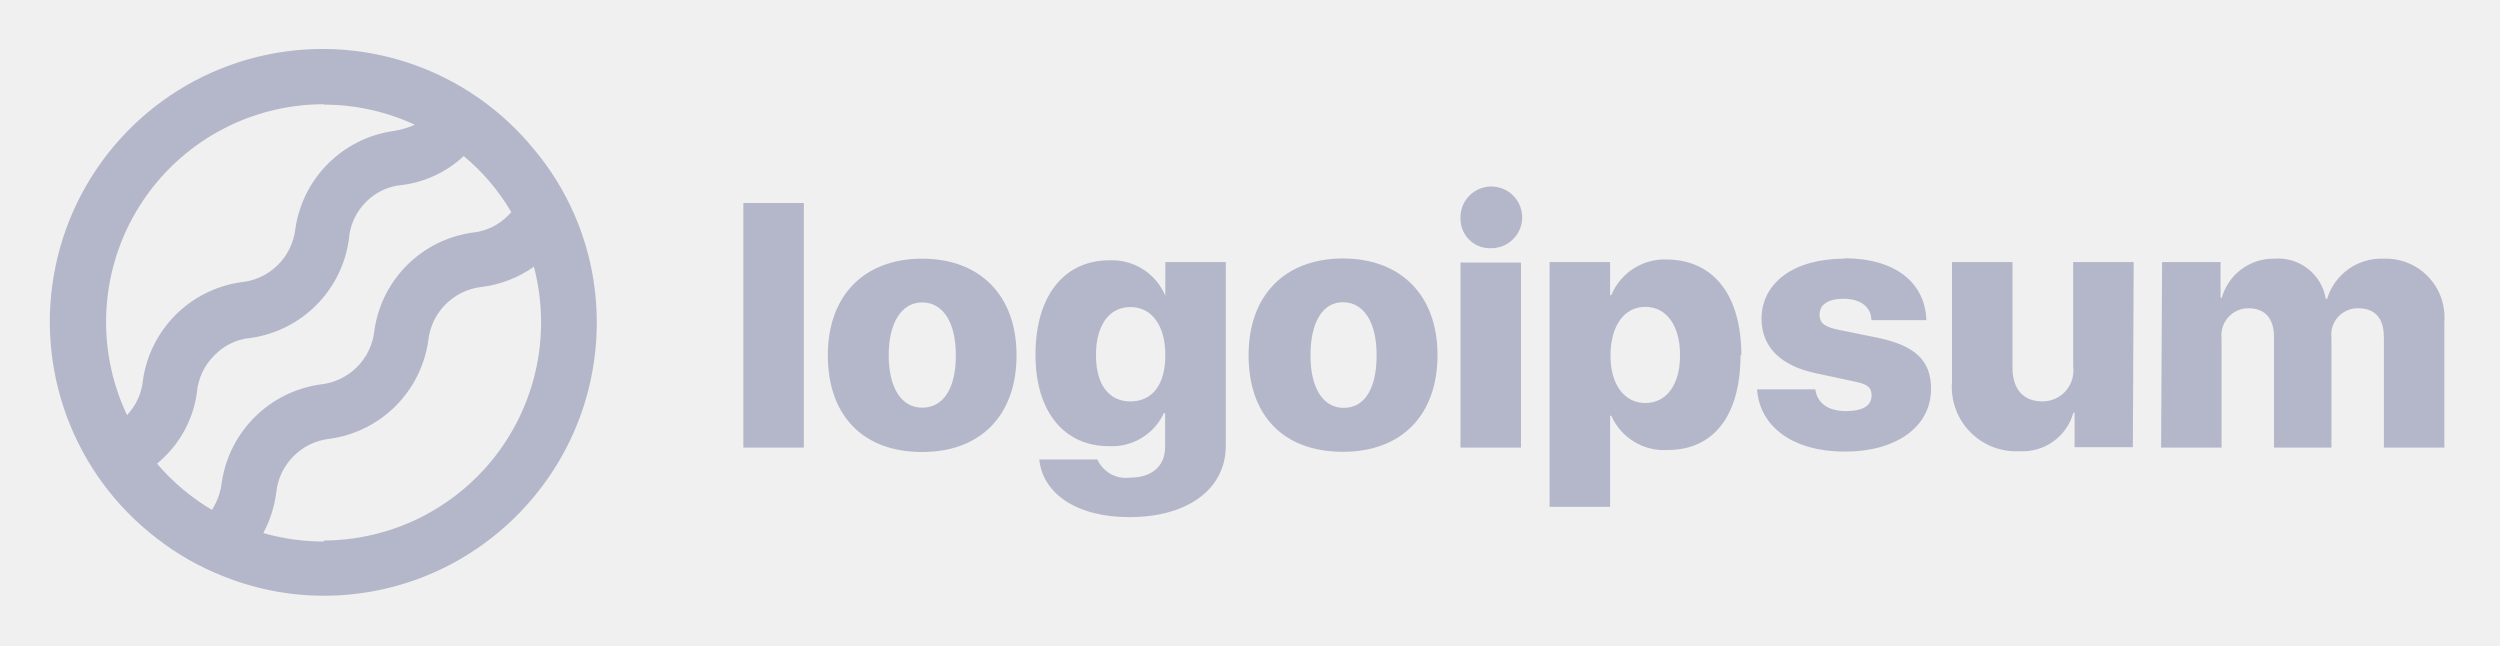
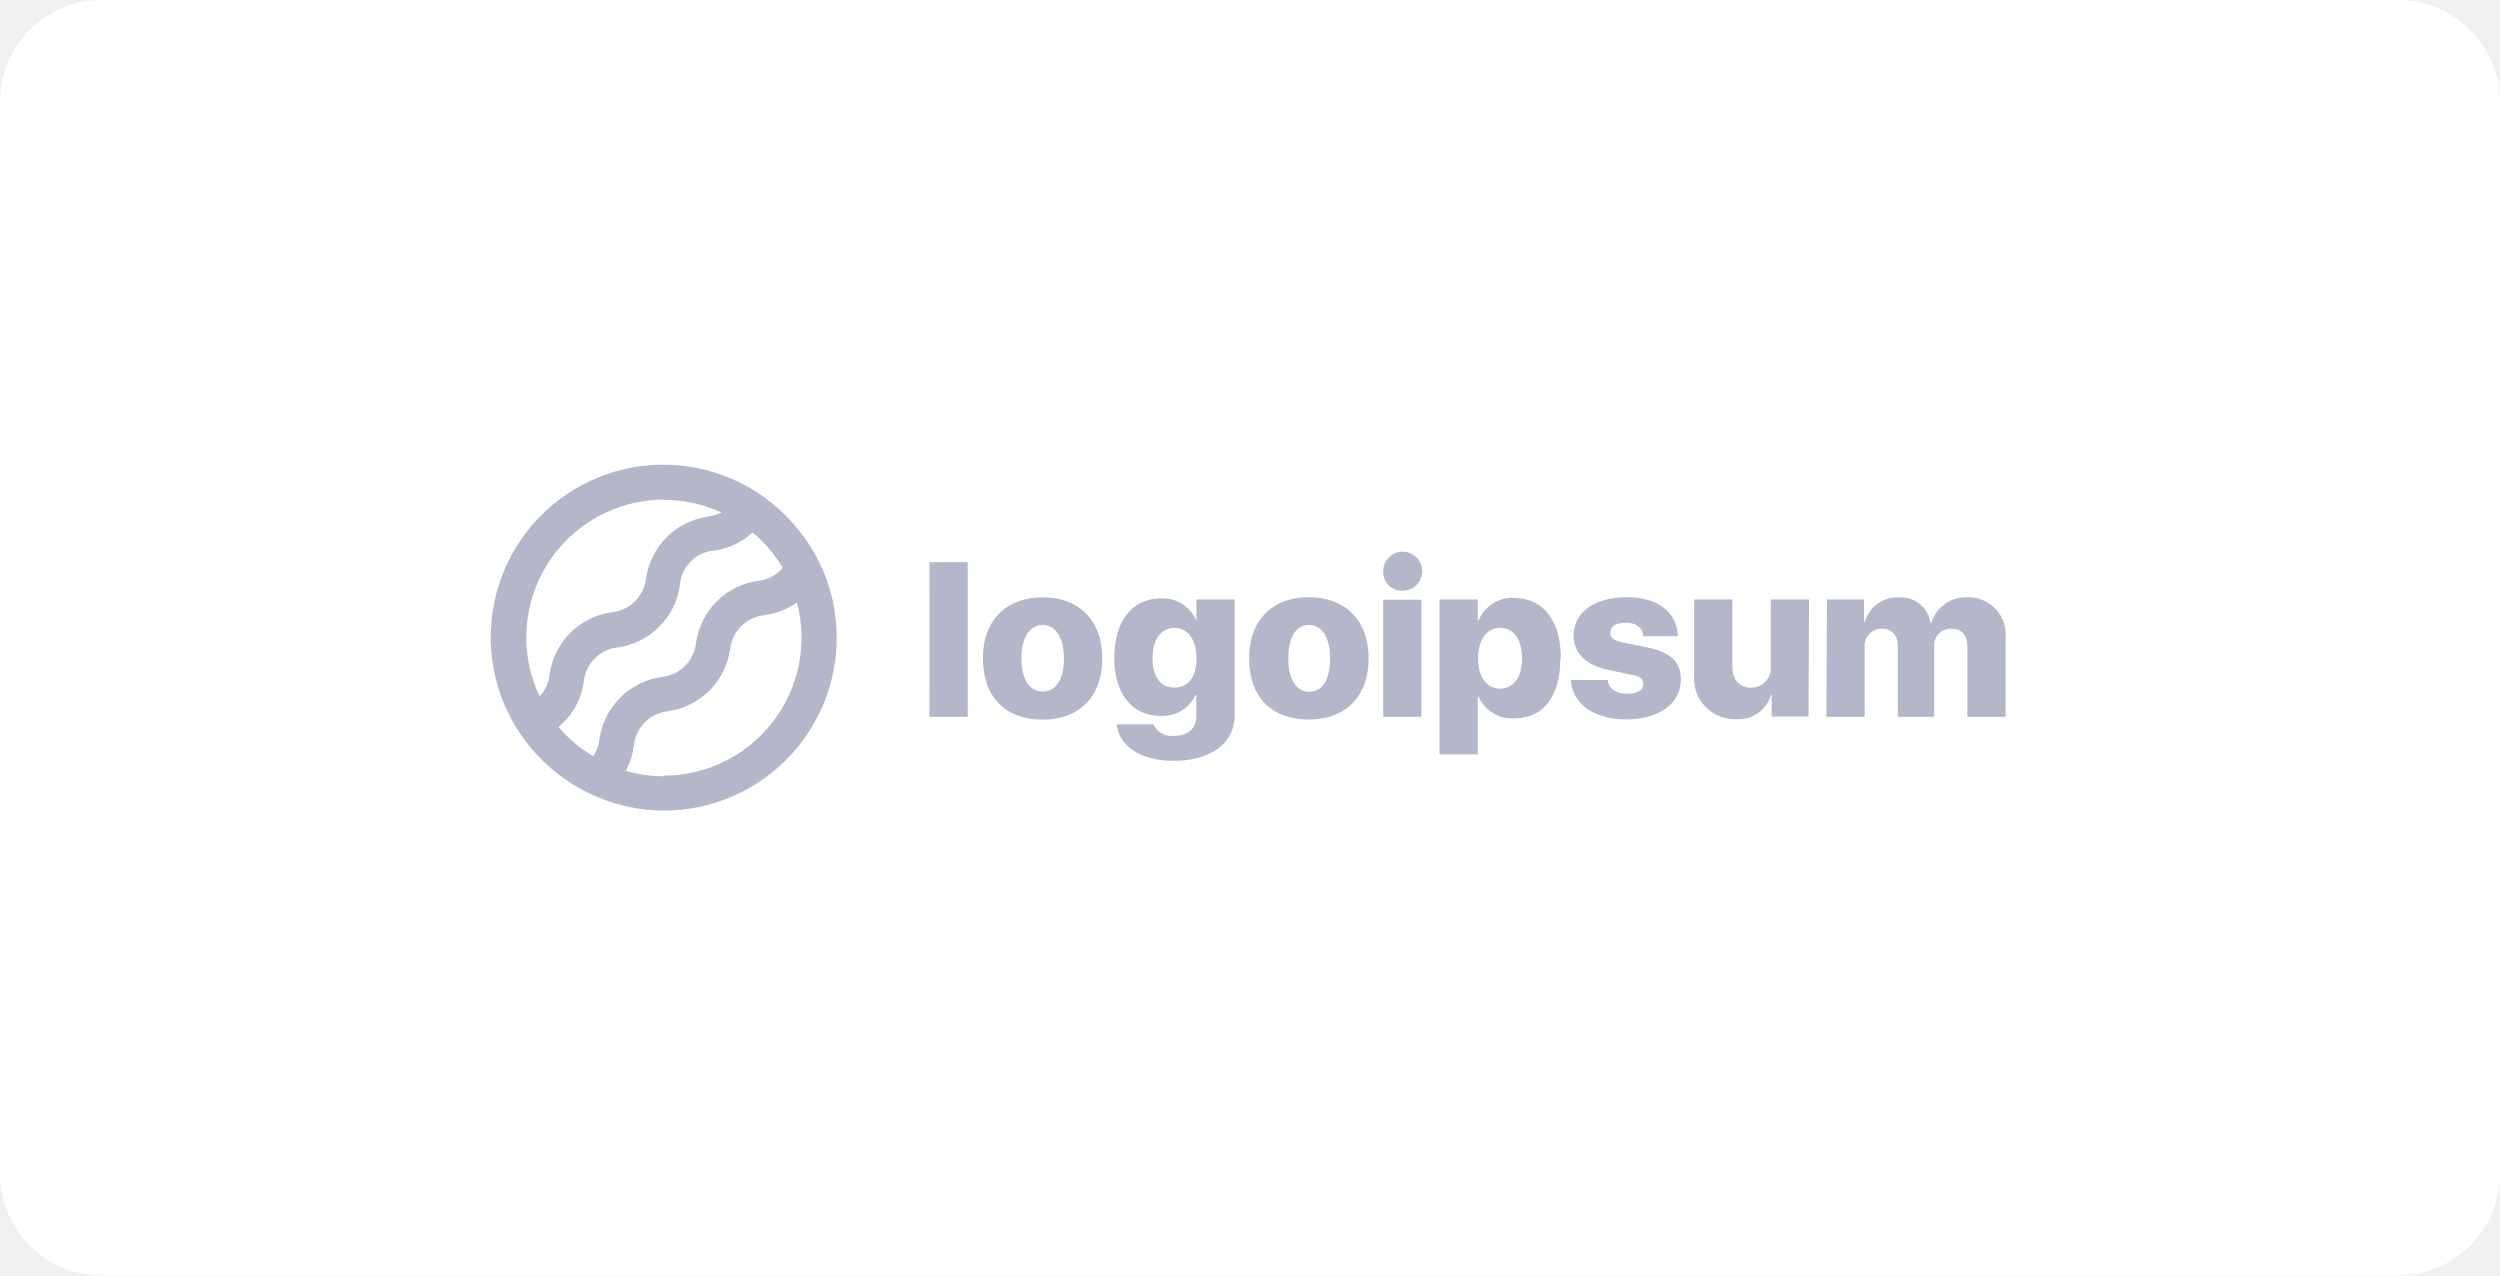
- <svg xmlns="http://www.w3.org/2000/svg" width="124" height="32" fill="none" viewBox="0 0 124 32">
-   <path fill="#B4B7C9" d="M36.87 10.07h3V22.2h-3V10.07Zm4.19 7.55c0-3 1.84-4.79 4.68-4.79s4.68 1.79 4.68 4.79-1.8 4.8-4.68 4.8-4.68-1.75-4.68-4.8Zm6.35 0c0-1.65-.65-2.62-1.67-2.62s-1.66 1-1.66 2.62.63 2.6 1.66 2.6c1.03 0 1.67-.92 1.67-2.59v-.01Zm4.14 5.17h2.88a1.55 1.55 0 0 0 1.62.9c1.14 0 1.74-.62 1.74-1.52v-1.68h-.06A2.84 2.84 0 0 1 55 22.13c-2.19 0-3.64-1.67-3.64-4.54s1.38-4.68 3.68-4.68a2.87 2.87 0 0 1 2.76 1.76V13h3v9.1c0 2.19-1.93 3.55-4.78 3.55-2.65 0-4.3-1.19-4.47-2.85v-.01Zm6.25-5.18c0-1.46-.67-2.38-1.73-2.38s-1.71.91-1.71 2.38c0 1.47.64 2.3 1.71 2.3 1.07 0 1.73-.81 1.73-2.29v-.01Zm4.13 0c0-3 1.84-4.79 4.68-4.79s4.69 1.79 4.69 4.79-1.8 4.8-4.69 4.8c-2.89 0-4.68-1.74-4.68-4.79v-.01Zm6.35 0c0-1.65-.65-2.62-1.67-2.62S65 16 65 17.63c0 1.63.63 2.6 1.65 2.6s1.63-.93 1.63-2.6v-.02Zm4.16-6.79A1.53 1.53 0 1 1 74 12.31a1.46 1.46 0 0 1-1.56-1.47v-.02Zm0 2.2h3v9.18h-3v-9.18Zm13.89 4.59c0 3-1.33 4.71-3.61 4.71a2.86 2.86 0 0 1-2.8-1.7h-.06v4.52h-3V13h3v1.64h.06a2.87 2.87 0 0 1 2.78-1.77c2.3.04 3.67 1.76 3.67 4.76l-.04-.02Zm-3 0c0-1.46-.67-2.39-1.72-2.39-1.05 0-1.72.94-1.73 2.39-.01 1.45.68 2.38 1.73 2.38 1.05 0 1.72-.91 1.72-2.36v-.02Zm8.15-4.8c2.49 0 4 1.18 4.07 3.07h-2.73c0-.65-.54-1.06-1.37-1.06-.83 0-1.2.32-1.2.79 0 .47.33.62 1 .76l1.92.39c1.83.39 2.61 1.13 2.61 2.52 0 1.9-1.73 3.12-4.28 3.12-2.55 0-4.22-1.22-4.35-3.09h2.89c.09.68.63 1.08 1.51 1.08s1.28-.29 1.28-.77c0-.48-.28-.58-1-.73l-1.73-.37c-1.79-.37-2.73-1.32-2.73-2.72.02-1.8 1.63-2.97 4.11-2.97v-.02Zm14.31 9.37h-2.89v-1.71h-.06a2.61 2.61 0 0 1-2.66 1.91 3.19 3.19 0 0 1-3.36-3.45V13h3v5.24c0 1.09.56 1.67 1.49 1.67a1.534 1.534 0 0 0 1.153-.52 1.538 1.538 0 0 0 .367-1.21V13h3l-.04 9.18Zm1.45-9.18h2.9v1.77h.06a2.66 2.66 0 0 1 2.61-1.94 2.39 2.39 0 0 1 2.55 2h.06a2.816 2.816 0 0 1 2.82-2 2.907 2.907 0 0 1 2.835 1.92c.138.384.195.793.165 1.2v6.25h-3v-5.45c0-1-.45-1.46-1.29-1.46a1.31 1.31 0 0 0-1.31 1.48v5.43h-2.85v-5.49c0-.92-.45-1.42-1.27-1.42a1.338 1.338 0 0 0-1.33 1.5v5.41h-3l.05-9.2Zm-78.76-2.38a13.248 13.248 0 0 0-2-3.22A13.53 13.53 0 1 0 7.8 26.72a13.09 13.09 0 0 0 3.2 1.83 13.39 13.39 0 0 0 5.07 1A13.56 13.56 0 0 0 29.6 16a13.39 13.39 0 0 0-1.12-5.38ZM16.06 5.19c1.561 0 3.104.341 4.52 1a4.39 4.39 0 0 1-1.08.31 5.73 5.73 0 0 0-4.85 4.85A3 3 0 0 1 11.94 14a5.73 5.73 0 0 0-4.85 4.85 2.91 2.91 0 0 1-.79 1.74 10.8 10.8 0 0 1 9.77-15.42l-.01.02ZM7.79 23c.12-.11.24-.21.36-.33a5.48 5.48 0 0 0 1.62-3.23 2.92 2.92 0 0 1 .87-1.82 2.83 2.83 0 0 1 1.81-.86 5.73 5.73 0 0 0 4.85-4.85 2.92 2.92 0 0 1 .87-1.91A2.87 2.87 0 0 1 20 9.17a5.48 5.48 0 0 0 3-1.43 10.51 10.51 0 0 1 2.36 2.78.862.862 0 0 1-.13.14 2.87 2.87 0 0 1-1.81.88 5.71 5.71 0 0 0-4.85 4.85 3 3 0 0 1-2.69 2.68A5.76 5.76 0 0 0 11 23.92a3.14 3.14 0 0 1-.49 1.37A10.89 10.89 0 0 1 7.79 23Zm8.27 3.86a10.841 10.841 0 0 1-3-.42c.333-.622.55-1.3.64-2a3 3 0 0 1 2.68-2.68 5.73 5.73 0 0 0 4.86-4.85 3 3 0 0 1 2.68-2.68 5.71 5.71 0 0 0 2.56-1 10.82 10.82 0 0 1-10.42 13.58v.05Z" />
+ <svg xmlns="http://www.w3.org/2000/svg" width="196" height="100" viewBox="0 0 196 100" fill="none">
+   <rect width="196" height="100" rx="8" fill="white" />
+   <path d="M72.87 44.07H75.87V56.2H72.87V44.07ZM77.06 51.62C77.06 48.62 78.9 46.83 81.74 46.83C84.58 46.83 86.42 48.62 86.42 51.62C86.42 54.62 84.62 56.42 81.74 56.42C78.86 56.42 77.06 54.67 77.06 51.62ZM83.41 51.62C83.41 49.97 82.76 49 81.74 49C80.72 49 80.08 50 80.08 51.62C80.08 53.24 80.71 54.22 81.74 54.22C82.77 54.22 83.41 53.3 83.41 51.63V51.62ZM87.55 56.79H90.43C90.567 57.094 90.799 57.346 91.091 57.509C91.383 57.671 91.719 57.734 92.05 57.69C93.19 57.69 93.79 57.07 93.79 56.17V54.49H93.73C93.491 55.005 93.103 55.436 92.617 55.729C92.13 56.021 91.567 56.161 91 56.13C88.81 56.13 87.36 54.46 87.36 51.59C87.36 48.72 88.74 46.91 91.04 46.91C91.625 46.887 92.202 47.043 92.696 47.358C93.189 47.672 93.574 48.13 93.8 48.67V47H96.8V56.1C96.8 58.29 94.87 59.65 92.02 59.65C89.37 59.65 87.72 58.46 87.55 56.8V56.79ZM93.8 51.61C93.8 50.15 93.13 49.23 92.07 49.23C91.01 49.23 90.36 50.14 90.36 51.61C90.36 53.08 91 53.91 92.07 53.91C93.14 53.91 93.8 53.1 93.8 51.62V51.61ZM97.93 51.61C97.93 48.61 99.77 46.82 102.61 46.82C105.45 46.82 107.3 48.61 107.3 51.61C107.3 54.61 105.5 56.41 102.61 56.41C99.72 56.41 97.93 54.67 97.93 51.62V51.61ZM104.28 51.61C104.28 49.96 103.63 48.99 102.61 48.99C101.59 48.99 101 50 101 51.63C101 53.26 101.63 54.23 102.65 54.23C103.67 54.23 104.28 53.3 104.28 51.63V51.61ZM108.44 44.82C108.432 44.517 108.515 44.219 108.676 43.962C108.838 43.706 109.073 43.504 109.35 43.381C109.627 43.259 109.934 43.221 110.232 43.273C110.531 43.325 110.807 43.465 111.026 43.674C111.246 43.883 111.398 44.153 111.463 44.449C111.529 44.744 111.505 45.053 111.395 45.335C111.285 45.618 111.094 45.861 110.846 46.035C110.597 46.208 110.303 46.304 110 46.31C109.799 46.324 109.598 46.296 109.408 46.228C109.219 46.16 109.045 46.054 108.899 45.916C108.752 45.778 108.636 45.611 108.557 45.426C108.478 45.241 108.438 45.041 108.44 44.84V44.82ZM108.44 47.02H111.44V56.2H108.44V47.02ZM122.33 51.61C122.33 54.61 121 56.32 118.72 56.32C118.136 56.357 117.553 56.215 117.053 55.91C116.552 55.606 116.157 55.156 115.92 54.62H115.86V59.14H112.86V47H115.86V48.64H115.92C116.146 48.095 116.533 47.633 117.031 47.316C117.528 46.999 118.111 46.844 118.7 46.87C121 46.91 122.37 48.63 122.37 51.63L122.33 51.61ZM119.33 51.61C119.33 50.15 118.66 49.22 117.61 49.22C116.56 49.22 115.89 50.16 115.88 51.61C115.87 53.06 116.56 53.99 117.61 53.99C118.66 53.99 119.33 53.08 119.33 51.63V51.61ZM127.48 46.81C129.97 46.81 131.48 47.99 131.55 49.88H128.82C128.82 49.23 128.28 48.82 127.45 48.82C126.62 48.82 126.25 49.14 126.25 49.61C126.25 50.08 126.58 50.23 127.25 50.37L129.17 50.76C131 51.15 131.78 51.89 131.78 53.28C131.78 55.18 130.05 56.4 127.5 56.4C124.95 56.4 123.28 55.18 123.15 53.31H126.04C126.13 53.99 126.67 54.39 127.55 54.39C128.43 54.39 128.83 54.1 128.83 53.62C128.83 53.14 128.55 53.04 127.83 52.89L126.1 52.52C124.31 52.15 123.37 51.2 123.37 49.8C123.39 48 125 46.83 127.48 46.83V46.81ZM141.79 56.18H138.9V54.47H138.84C138.681 55.044 138.331 55.547 137.847 55.894C137.363 56.241 136.775 56.413 136.18 56.38C135.724 56.406 135.268 56.334 134.843 56.168C134.417 56.003 134.032 55.748 133.714 55.421C133.395 55.094 133.151 54.702 132.997 54.272C132.842 53.843 132.782 53.385 132.82 52.93V47H135.82V52.24C135.82 53.33 136.38 53.91 137.31 53.91C137.528 53.91 137.744 53.864 137.943 53.775C138.141 53.685 138.319 53.554 138.463 53.39C138.606 53.226 138.714 53.033 138.777 52.825C138.84 52.616 138.859 52.396 138.83 52.18V47H141.83L141.79 56.18ZM143.24 47H146.14V48.77H146.2C146.359 48.203 146.702 47.706 147.174 47.355C147.646 47.004 148.222 46.819 148.81 46.83C149.409 46.782 150.003 46.961 150.476 47.332C150.948 47.702 151.264 48.237 151.36 48.83H151.42C151.601 48.231 151.977 47.709 152.488 47.347C152.998 46.985 153.615 46.803 154.24 46.83C154.648 46.816 155.054 46.889 155.432 47.042C155.811 47.196 156.152 47.427 156.435 47.721C156.718 48.016 156.936 48.366 157.075 48.75C157.213 49.134 157.27 49.543 157.24 49.95V56.2H154.24V50.75C154.24 49.75 153.79 49.29 152.95 49.29C152.763 49.288 152.577 49.327 152.406 49.403C152.235 49.479 152.082 49.591 151.958 49.732C151.834 49.872 151.741 50.037 151.686 50.216C151.631 50.395 151.616 50.584 151.64 50.77V56.2H148.79V50.71C148.79 49.79 148.34 49.29 147.52 49.29C147.331 49.29 147.143 49.33 146.971 49.408C146.798 49.486 146.643 49.599 146.518 49.741C146.392 49.883 146.298 50.049 146.241 50.23C146.185 50.411 146.167 50.602 146.19 50.79V56.2H143.19L143.24 47Z" fill="#B4B7C9" />
+   <path d="M64.48 44.62C63.971 43.456 63.297 42.372 62.48 41.4C61.271 39.92 59.763 38.713 58.054 37.858C56.346 37.004 54.475 36.52 52.567 36.441C50.658 36.361 48.754 36.686 46.98 37.395C45.206 38.104 43.602 39.181 42.274 40.554C40.946 41.928 39.924 43.567 39.275 45.364C38.626 47.16 38.365 49.075 38.509 50.98C38.653 52.885 39.199 54.737 40.111 56.416C41.023 58.095 42.28 59.562 43.8 60.72C44.775 61.478 45.852 62.094 47 62.55C48.609 63.209 50.331 63.549 52.07 63.55C55.659 63.542 59.099 62.111 61.635 59.571C64.171 57.031 65.597 53.589 65.6 50C65.602 48.148 65.221 46.316 64.48 44.62ZM52.06 39.19C53.621 39.19 55.164 39.531 56.58 40.19C56.234 40.339 55.871 40.443 55.5 40.5C54.276 40.677 53.143 41.245 52.269 42.119C51.395 42.993 50.827 44.127 50.65 45.35C50.572 46.036 50.26 46.674 49.766 47.157C49.272 47.64 48.627 47.938 47.94 48C46.716 48.177 45.583 48.745 44.709 49.619C43.835 50.493 43.267 51.627 43.09 52.85C43.03 53.502 42.751 54.115 42.3 54.59C41.52 52.943 41.17 51.126 41.282 49.308C41.394 47.489 41.964 45.729 42.939 44.19C43.914 42.651 45.262 41.383 46.859 40.506C48.455 39.628 50.248 39.169 52.07 39.17L52.06 39.19ZM43.79 57C43.91 56.89 44.03 56.79 44.15 56.67C45.039 55.807 45.61 54.669 45.77 53.44C45.834 52.749 46.143 52.104 46.64 51.62C47.118 51.122 47.762 50.816 48.45 50.76C49.673 50.583 50.806 50.015 51.68 49.141C52.554 48.267 53.123 47.133 53.3 45.91C53.343 45.187 53.653 44.507 54.17 44C54.66 43.512 55.309 43.217 56 43.17C57.123 43.015 58.172 42.516 59 41.74C59.942 42.522 60.741 43.463 61.36 44.52C61.322 44.571 61.278 44.618 61.23 44.66C60.752 45.162 60.109 45.475 59.42 45.54C58.195 45.714 57.06 46.281 56.185 47.156C55.311 48.03 54.744 49.165 54.57 50.39C54.499 51.078 54.193 51.721 53.703 52.21C53.212 52.698 52.568 53.002 51.88 53.07C50.653 53.246 49.515 53.812 48.636 54.686C47.757 55.56 47.183 56.694 47 57.92C46.946 58.409 46.778 58.878 46.51 59.29C45.484 58.681 44.565 57.907 43.79 57ZM52.06 60.86C51.045 60.861 50.035 60.72 49.06 60.44C49.393 59.818 49.61 59.14 49.7 58.44C49.77 57.753 50.075 57.111 50.563 56.623C51.051 56.135 51.693 55.83 52.38 55.76C53.605 55.585 54.74 55.018 55.617 54.143C56.492 53.269 57.062 52.135 57.24 50.91C57.31 50.223 57.615 49.581 58.103 49.093C58.591 48.605 59.233 48.3 59.92 48.23C60.842 48.11 61.72 47.767 62.48 47.23C62.901 48.828 62.951 50.501 62.626 52.121C62.3 53.741 61.608 55.266 60.602 56.577C59.596 57.888 58.303 58.951 56.822 59.685C55.341 60.419 53.712 60.803 52.06 60.81V60.86Z" fill="#B4B7C9" />
</svg>
